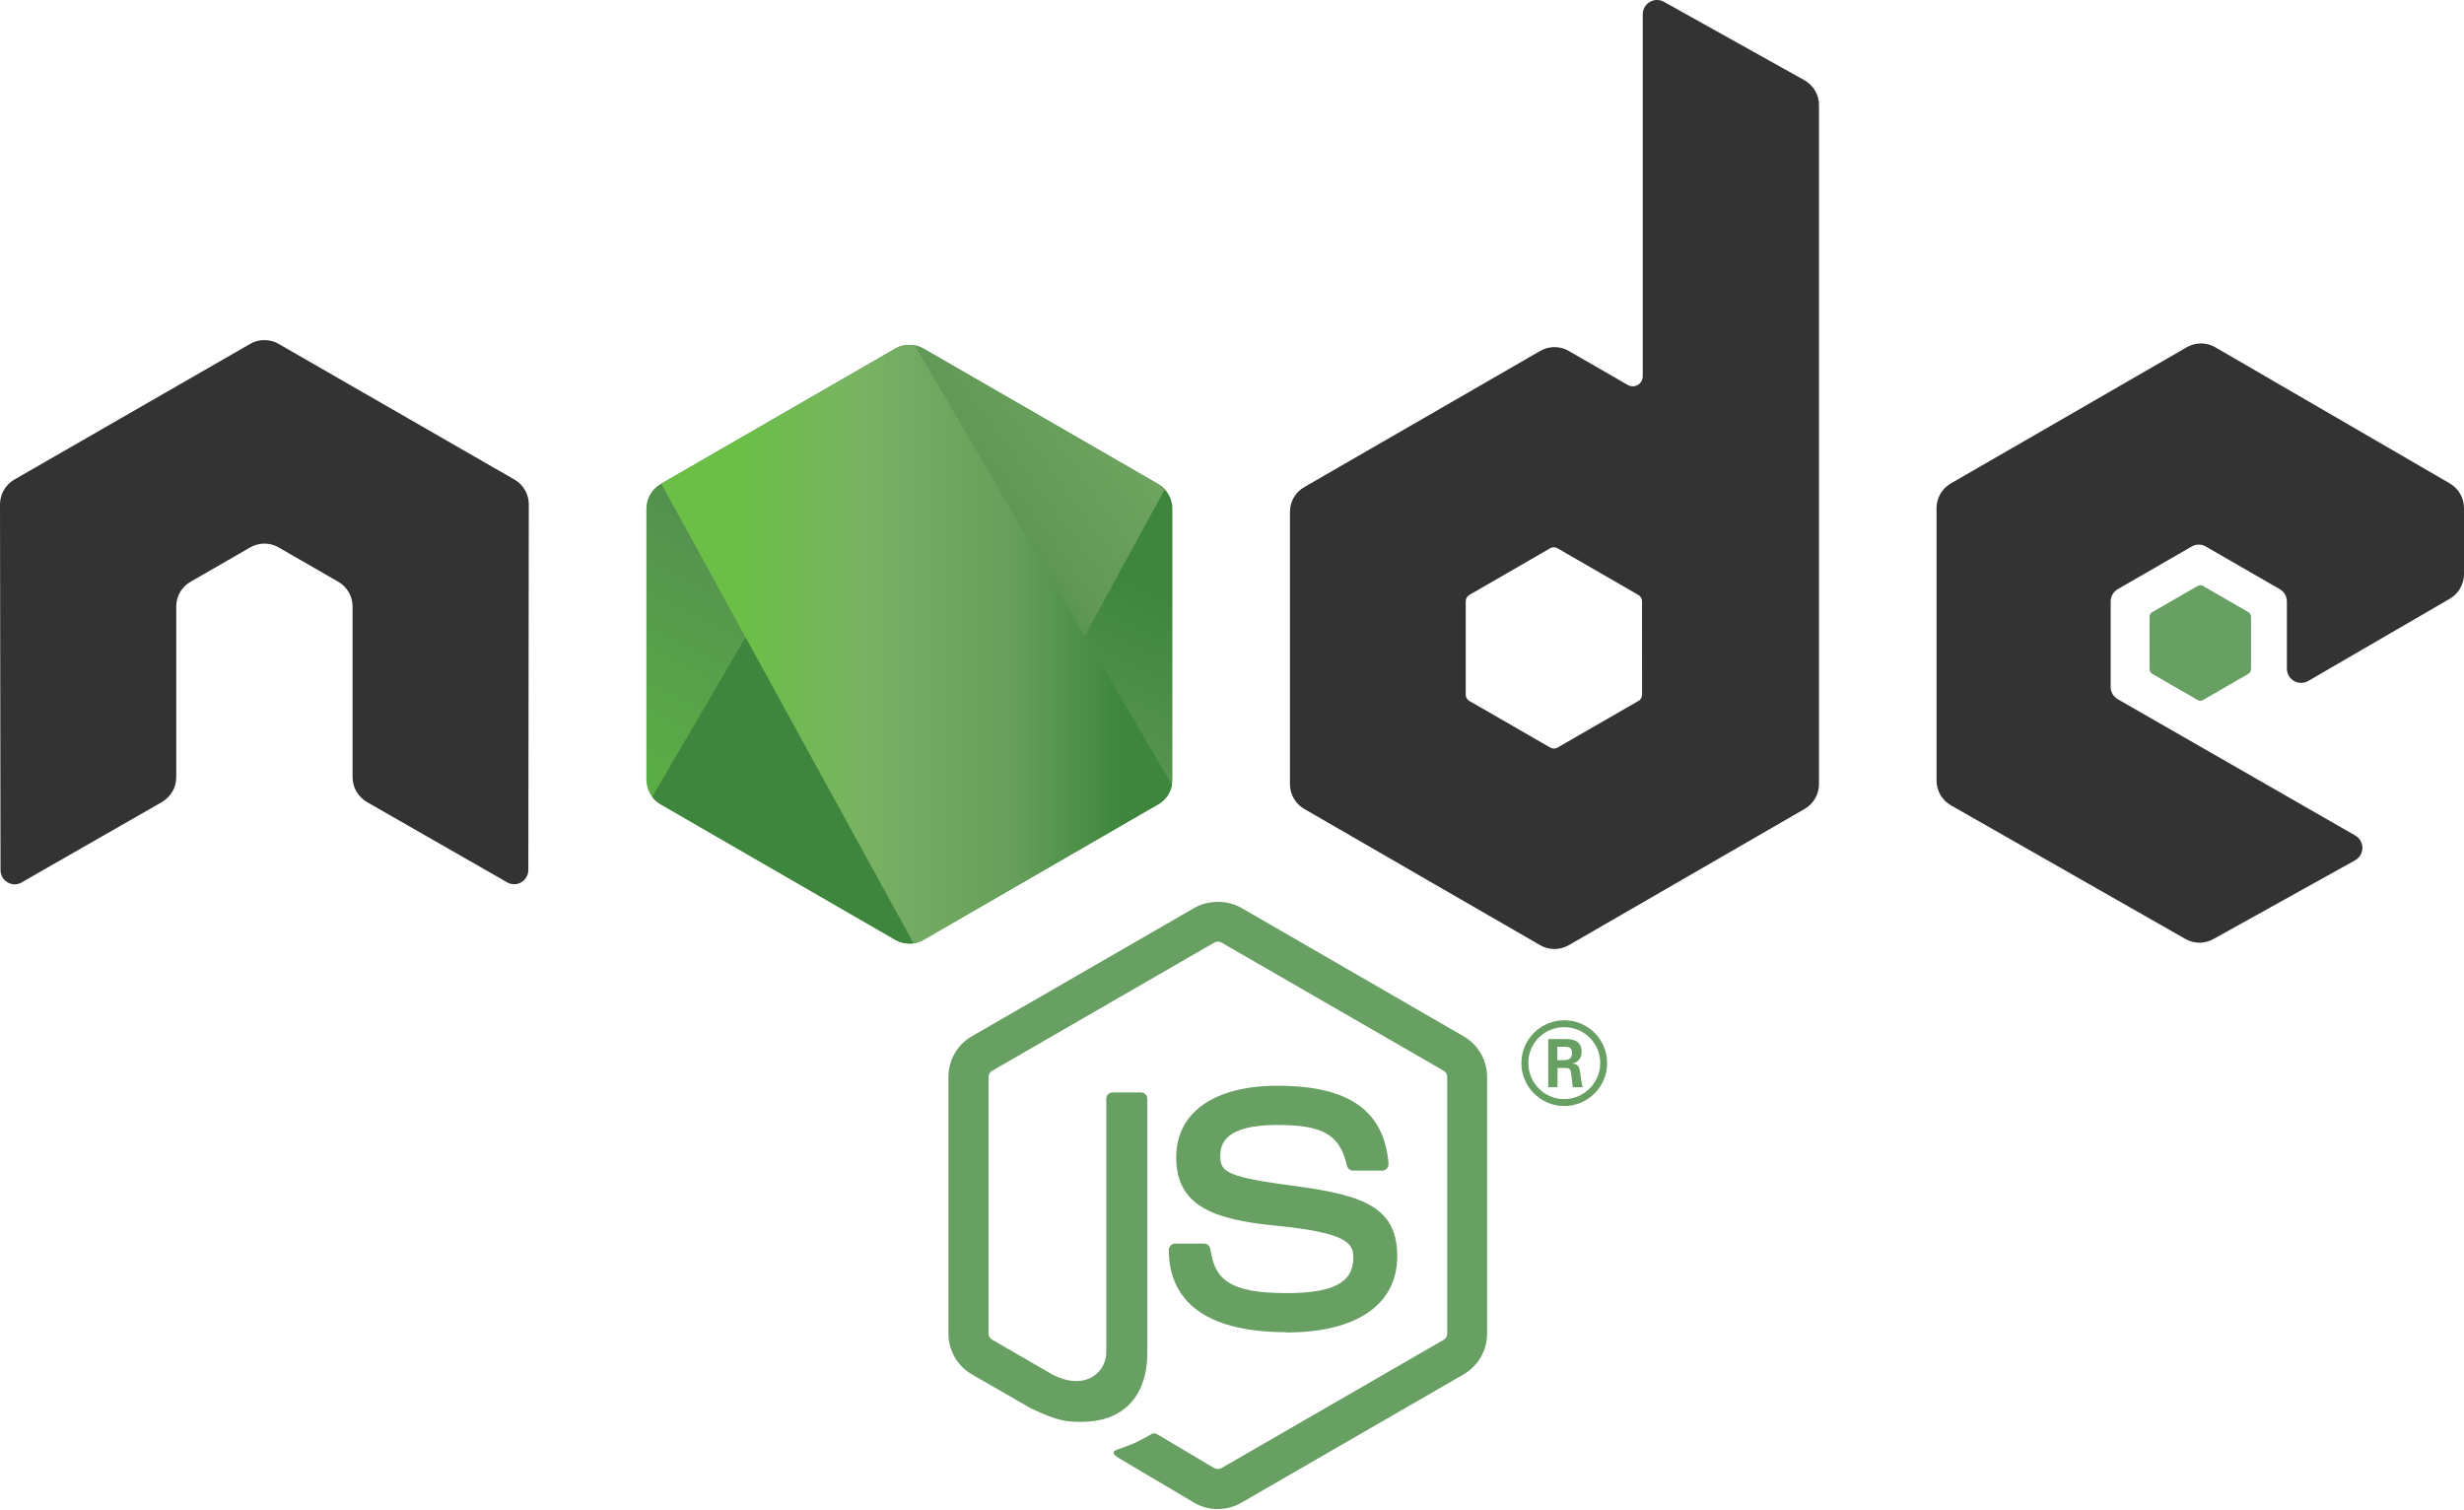
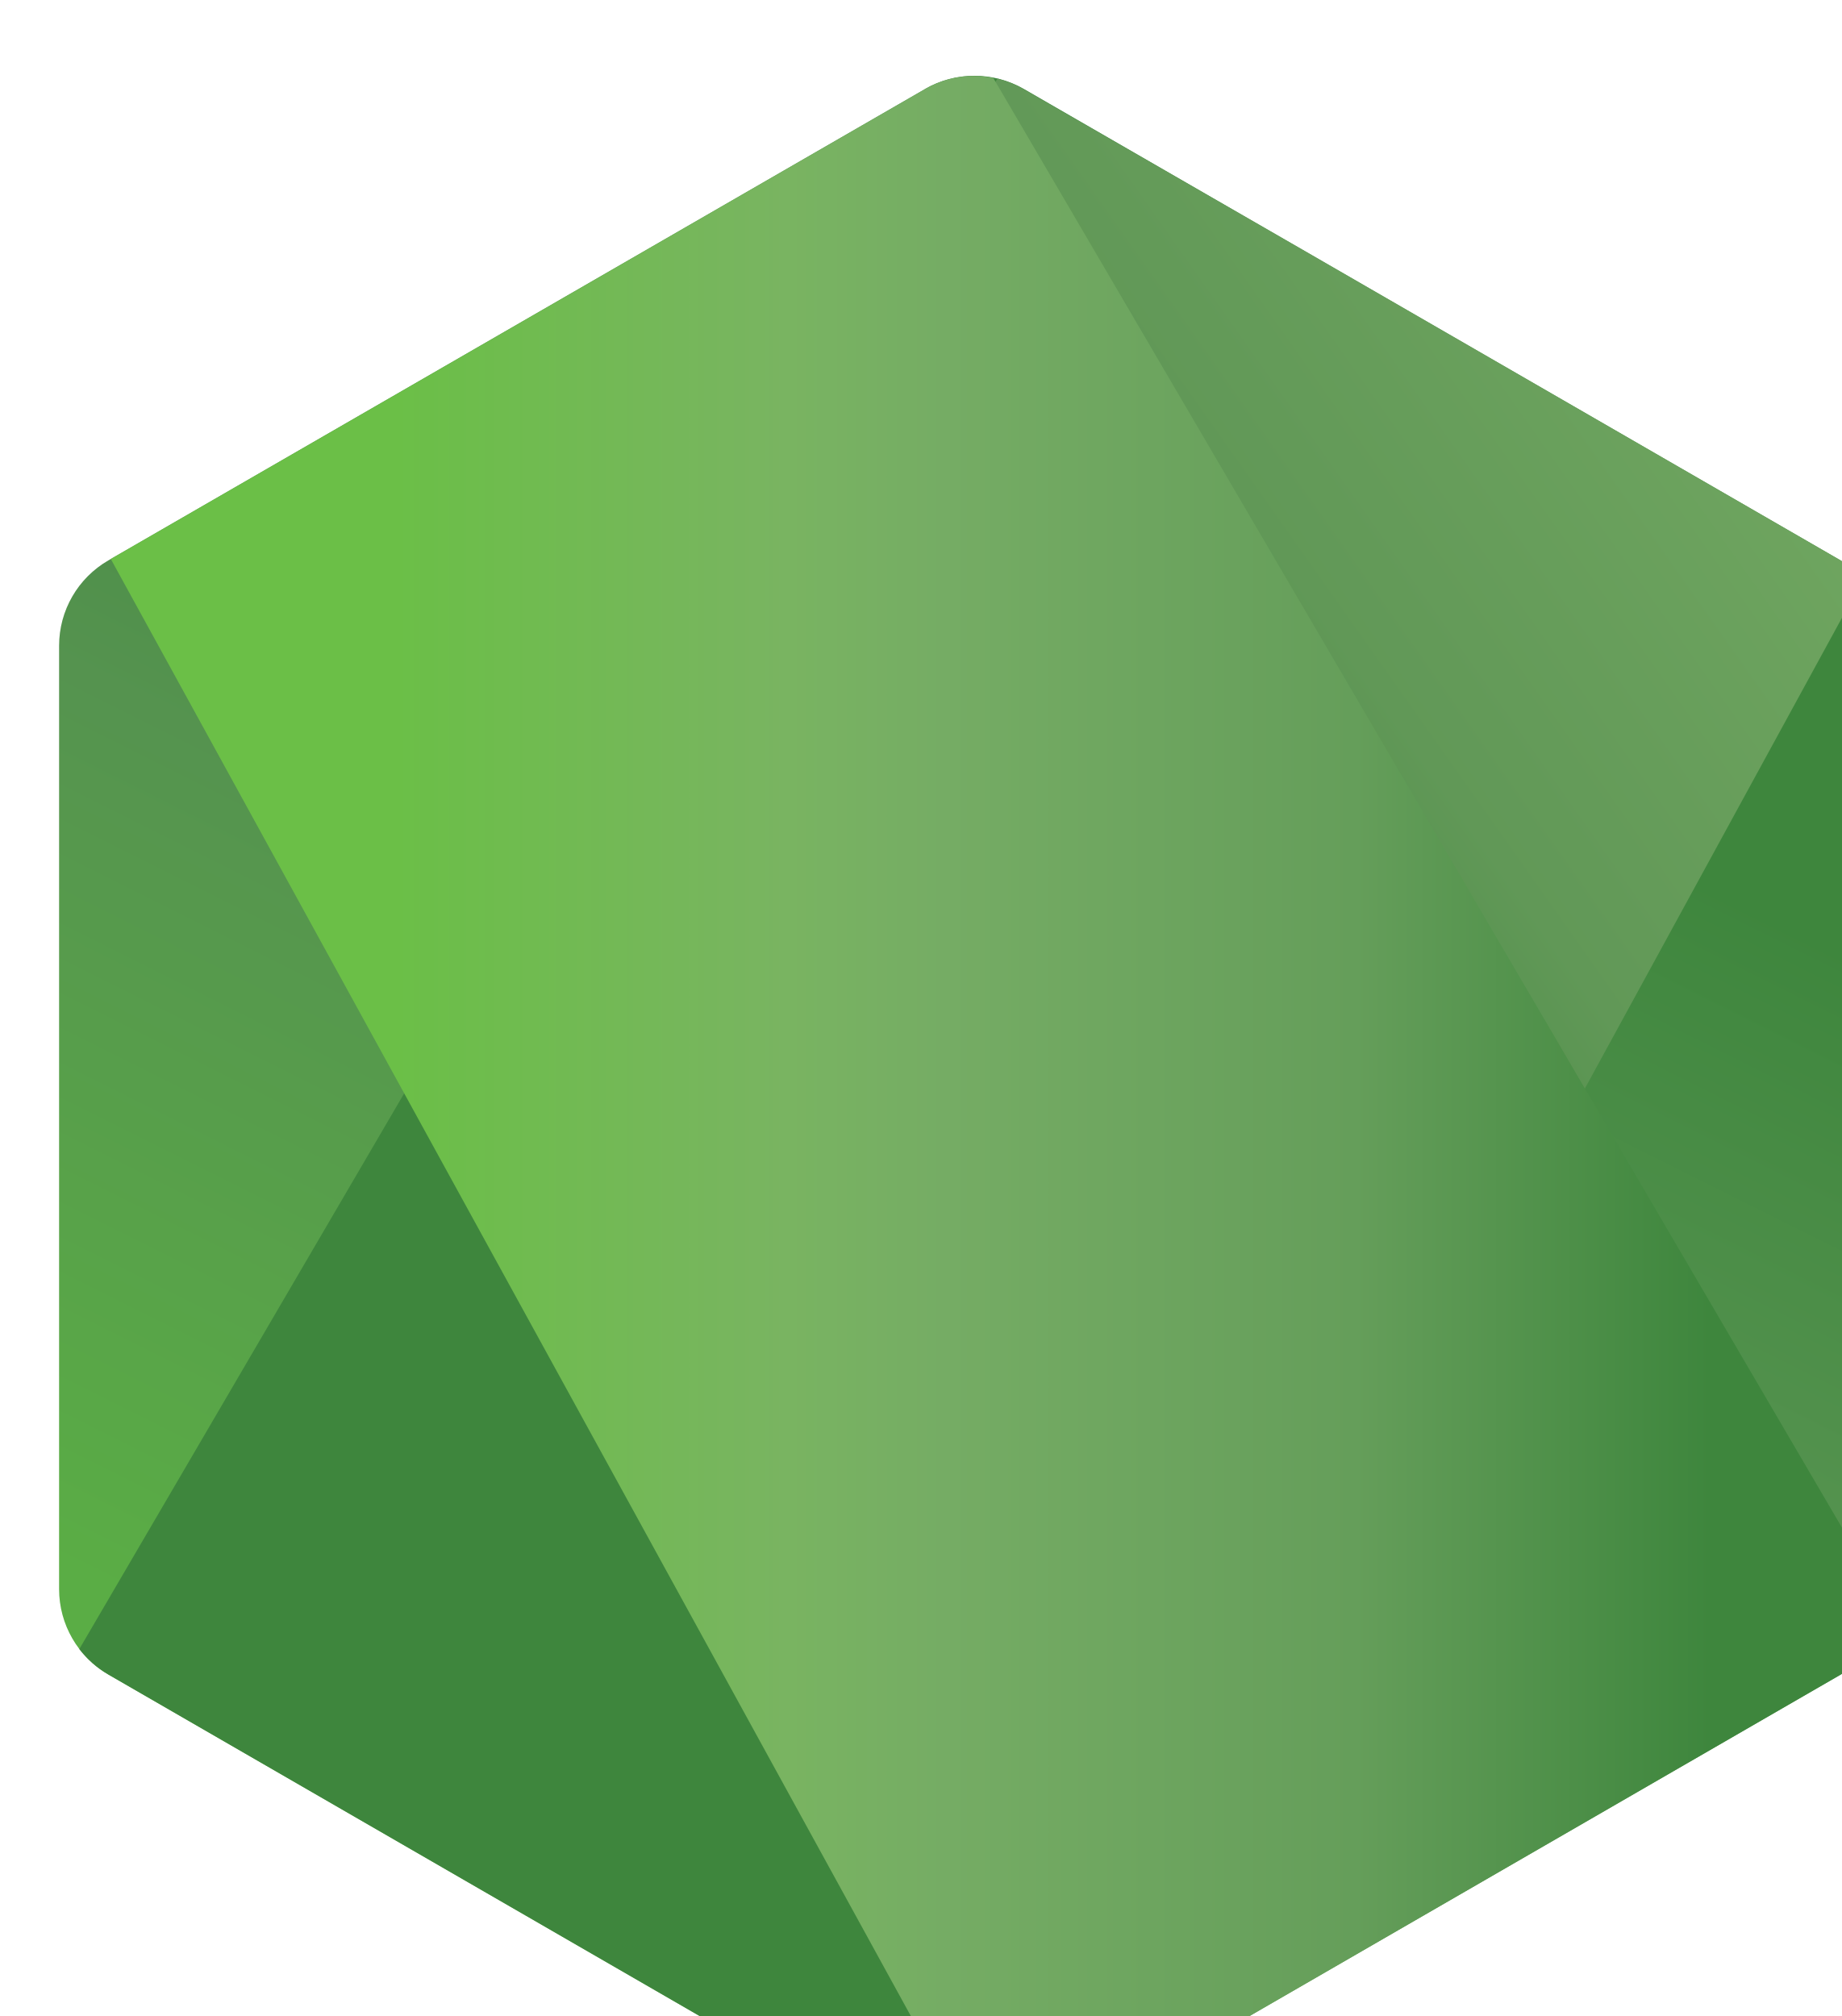
- <svg xmlns="http://www.w3.org/2000/svg" width="589.827" height="361.238" version="1.2" viewBox="0 0 442.37 270.929">
+ <svg xmlns="http://www.w3.org/2000/svg" viewBox="113 58 95 104">
  <defs>
    <clipPath id="a">
      <path d="M239.03 226.605l-42.13 24.317c-1.578.91-2.546 2.59-2.546 4.406v48.668c0 1.817.968 3.496 2.546 4.406l42.133 24.336c1.575.907 3.517.907 5.09 0l42.126-24.336c1.57-.91 2.54-2.59 2.54-4.406v-48.668c0-1.816-.97-3.496-2.55-4.406l-42.12-24.317c-.79-.453-1.67-.68-2.55-.68-.88 0-1.76.227-2.55.68" />
    </clipPath>
    <linearGradient id="b" x1="-.348" x2="1.251" gradientTransform="rotate(116.114 53.1 202.97) scale(86.48)" gradientUnits="userSpaceOnUse">
      <stop offset=".3" stop-color="#3E863D" />
      <stop offset=".5" stop-color="#55934F" />
      <stop offset=".8" stop-color="#5AAD45" />
    </linearGradient>
    <clipPath id="c">
      <path d="M195.398 307.086c.403.523.907.976 1.5 1.316l36.14 20.875 6.02 3.46c.9.52 1.926.74 2.934.665.336-.027.672-.09 1-.183l44.434-81.36c-.34-.37-.738-.68-1.184-.94l-27.586-15.93-14.582-8.39c-.414-.24-.863-.41-1.32-.53zm0 0" />
    </clipPath>
    <linearGradient id="d" x1="-.456" x2=".582" gradientTransform="rotate(-36.46 550.846 -214.337) scale(132.798)" gradientUnits="userSpaceOnUse">
      <stop offset=".57" stop-color="#3E863D" />
      <stop offset=".72" stop-color="#619857" />
      <stop offset="1" stop-color="#76AC64" />
    </linearGradient>
    <clipPath id="e">
      <path d="M241.066 225.953c-.707.07-1.398.29-2.035.652l-42.01 24.247 45.3 82.51c.63-.09 1.25-.3 1.81-.624l42.13-24.336c1.3-.754 2.19-2.03 2.46-3.476l-46.18-78.89c-.34-.067-.68-.102-1.03-.102-.14 0-.28.007-.42.02" />
    </clipPath>
    <linearGradient id="f" x1=".043" x2=".984" gradientTransform="translate(192.862 279.652) scale(97.417)" gradientUnits="userSpaceOnUse">
      <stop offset=".16" stop-color="#6BBF47" />
      <stop offset=".38" stop-color="#79B461" />
      <stop offset=".47" stop-color="#75AC64" />
      <stop offset=".7" stop-color="#659E5A" />
      <stop offset=".9" stop-color="#3E863D" />
    </linearGradient>
  </defs>
-   <path fill="#689f63" d="M218.647 270.93c-1.46 0-2.91-.383-4.19-1.12l-13.337-7.896c-1.992-1.114-1.02-1.508-.363-1.735 2.656-.93 3.195-1.14 6.03-2.75.298-.17.688-.11.993.07l10.246 6.08c.37.2.895.2 1.238 0l39.95-23.06c.37-.21.61-.64.61-1.08v-46.1c0-.46-.24-.87-.618-1.1l-39.934-23.04c-.37-.22-.86-.22-1.23 0l-39.926 23.04c-.387.22-.633.65-.633 1.09v46.1c0 .44.24.86.62 1.07l10.94 6.32c5.94 2.97 9.57-.53 9.57-4.05v-45.5c0-.65.51-1.15 1.16-1.15h5.06c.63 0 1.15.5 1.15 1.15v45.52c0 7.92-4.32 12.47-11.83 12.47-2.31 0-4.13 0-9.21-2.5l-10.48-6.04c-2.59-1.5-4.19-4.3-4.19-7.29v-46.1c0-3 1.6-5.8 4.19-7.28l39.99-23.07c2.53-1.43 5.89-1.43 8.4 0l39.94 23.08c2.58 1.49 4.19 4.28 4.19 7.28v46.1c0 2.99-1.61 5.78-4.19 7.28l-39.94 23.07c-1.28.74-2.73 1.12-4.21 1.12" />
-   <path fill="#689f63" d="M230.987 239.164c-17.48 0-21.145-8.024-21.145-14.754 0-.64.516-1.15 1.157-1.15h5.16c.57 0 1.05.415 1.14.978.78 5.258 3.1 7.91 13.67 7.91 8.42 0 12-1.902 12-6.367 0-2.57-1.02-4.48-14.1-5.76-10.94-1.08-17.7-3.49-17.7-12.24 0-8.06 6.8-12.86 18.19-12.86 12.79 0 19.13 4.44 19.93 13.98.03.33-.09.65-.31.89-.22.23-.53.37-.85.37h-5.19c-.54 0-1.01-.38-1.12-.9-1.25-5.53-4.27-7.3-12.48-7.3-9.19 0-10.26 3.2-10.26 5.6 0 2.91 1.26 3.76 13.66 5.4 12.28 1.63 18.11 3.93 18.11 12.56 0 8.7-7.26 13.69-19.92 13.69m48.66-48.89h1.34c1.1 0 1.31-.77 1.31-1.22 0-1.18-.81-1.18-1.26-1.18h-1.38zm-1.63-3.78h2.97c1.02 0 3.02 0 3.02 2.28 0 1.59-1.02 1.92-1.63 2.12 1.19.08 1.27.86 1.43 1.96.08.69.21 1.88.45 2.28h-1.83c-.05-.4-.33-2.6-.33-2.72-.12-.49-.29-.73-.9-.73h-1.51v3.46h-1.67zm-3.57 4.3c0 3.58 2.89 6.48 6.44 6.48 3.58 0 6.47-2.96 6.47-6.48 0-3.59-2.93-6.44-6.48-6.44-3.5 0-6.44 2.81-6.44 6.43m14.16.03c0 4.24-3.47 7.7-7.7 7.7-4.2 0-7.7-3.42-7.7-7.7 0-4.36 3.58-7.7 7.7-7.7 4.15 0 7.69 3.35 7.69 7.7" />
-   <path fill="#333" fill-rule="evenodd" d="M94.936 90.55c0-1.84-.97-3.53-2.558-4.445l-42.356-24.37c-.715-.42-1.516-.64-2.328-.67h-.438c-.812.03-1.613.25-2.34.67L2.562 86.105C.984 87.025 0 88.715 0 90.555l.093 65.64c0 .91.47 1.76 1.27 2.21.78.48 1.76.48 2.54 0l25.18-14.42c1.59-.946 2.56-2.618 2.56-4.44V108.88c0-1.83.97-3.52 2.555-4.43l10.72-6.174c.796-.46 1.67-.688 2.56-.688.876 0 1.77.226 2.544.687l10.715 6.172c1.586.91 2.56 2.6 2.56 4.43v30.663c0 1.82.983 3.5 2.565 4.44l25.164 14.41c.79.47 1.773.47 2.56 0 .776-.45 1.268-1.3 1.268-2.21zm199.868 34.176c0 .457-.243.88-.64 1.106l-14.548 8.386c-.395.227-.883.227-1.277 0l-14.55-8.386c-.4-.227-.64-.65-.64-1.106V107.93c0-.458.24-.88.63-1.11l14.54-8.4c.4-.23.89-.23 1.29 0l14.55 8.4c.4.23.64.652.64 1.11zM298.734.324c-.794-.442-1.76-.43-2.544.027-.78.46-1.262 1.3-1.262 2.21v65c0 .64-.34 1.23-.894 1.55-.55.32-1.235.32-1.79 0L281.634 63c-1.58-.914-3.526-.914-5.112 0l-42.37 24.453c-1.583.91-2.56 2.6-2.56 4.42v48.92c0 1.83.977 3.51 2.56 4.43l42.37 24.47c1.582.91 3.53.91 5.117 0l42.37-24.48c1.58-.92 2.56-2.6 2.56-4.43V18.863c0-1.856-1.01-3.563-2.63-4.47zm141.093 107.164c1.574-.914 2.543-2.602 2.543-4.422V91.21c0-1.824-.97-3.507-2.547-4.425l-42.1-24.44c-1.59-.92-3.54-.92-5.13 0l-42.36 24.45c-1.59.92-2.56 2.6-2.56 4.43v48.9c0 1.84.99 3.54 2.58 4.45l42.09 23.99c1.55.89 3.45.9 5.02.03l25.46-14.15c.8-.45 1.31-1.3 1.31-2.22 0-.92-.49-1.78-1.29-2.23l-42.62-24.46c-.8-.45-1.29-1.3-1.29-2.21v-15.34c0-.916.48-1.76 1.28-2.216l13.26-7.65c.79-.46 1.76-.46 2.55 0l13.27 7.65c.79.45 1.28 1.3 1.28 2.21v12.06c0 .91.49 1.76 1.28 2.22.79.45 1.77.45 2.56-.01zm0 0" />
-   <path fill="#689f63" fill-rule="evenodd" d="M394.538 105.2c.3-.177.676-.177.98 0l8.13 4.69c.304.176.49.5.49.85v9.39c0 .35-.186.674-.49.85l-8.13 4.69c-.304.177-.68.177-.98 0l-8.125-4.69c-.31-.176-.5-.5-.5-.85v-9.39c0-.35.18-.674.49-.85zm0 0" />
  <g clip-path="url(#a)" transform="translate(-78.306 -164.016)">
    <path fill="url(#b)" d="M331.363 246.793l-118.715-58.19-60.87 124.174L270.49 370.97zm0 0" />
  </g>
  <g clip-path="url(#c)" transform="translate(-78.306 -164.016)">
    <path fill="url(#d)" d="M144.07 264.004l83.825 113.453 110.86-81.906-83.83-113.45zm0 0" />
  </g>
  <g clip-path="url(#e)" transform="translate(-78.306 -164.016)">
    <path fill="url(#f)" d="M197.02 225.934v107.43h91.683v-107.43zm0 0" />
  </g>
</svg>
